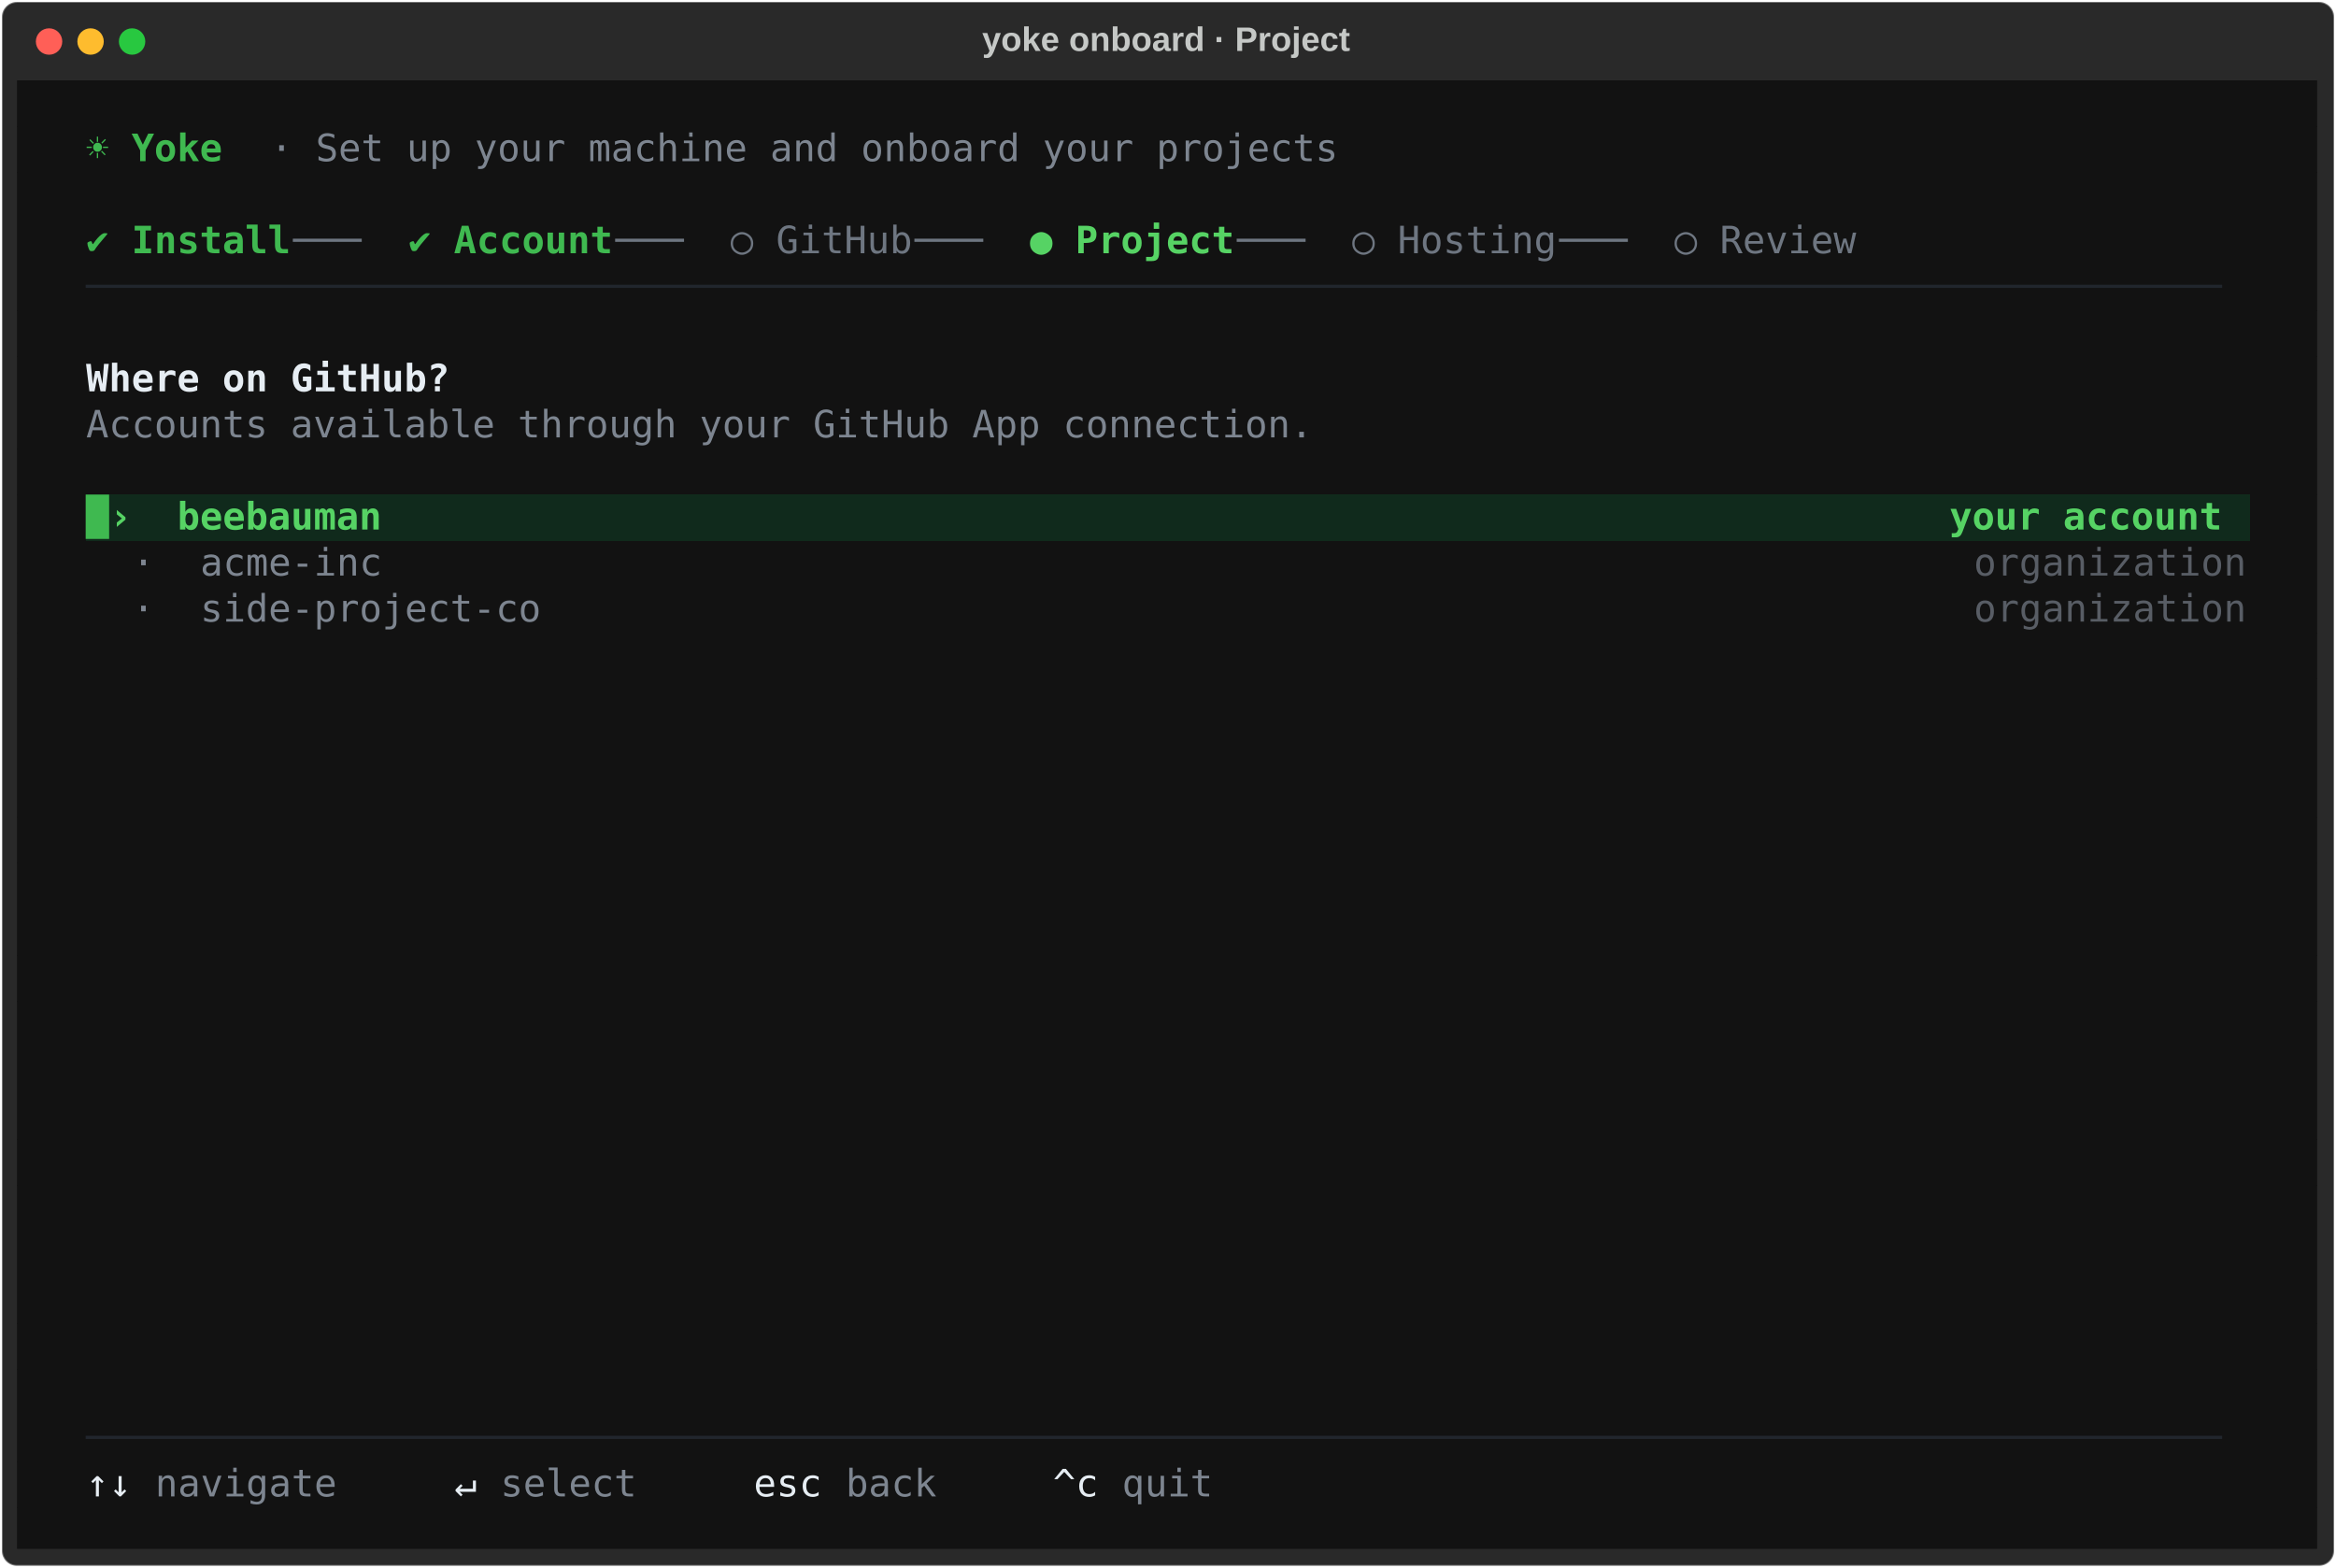
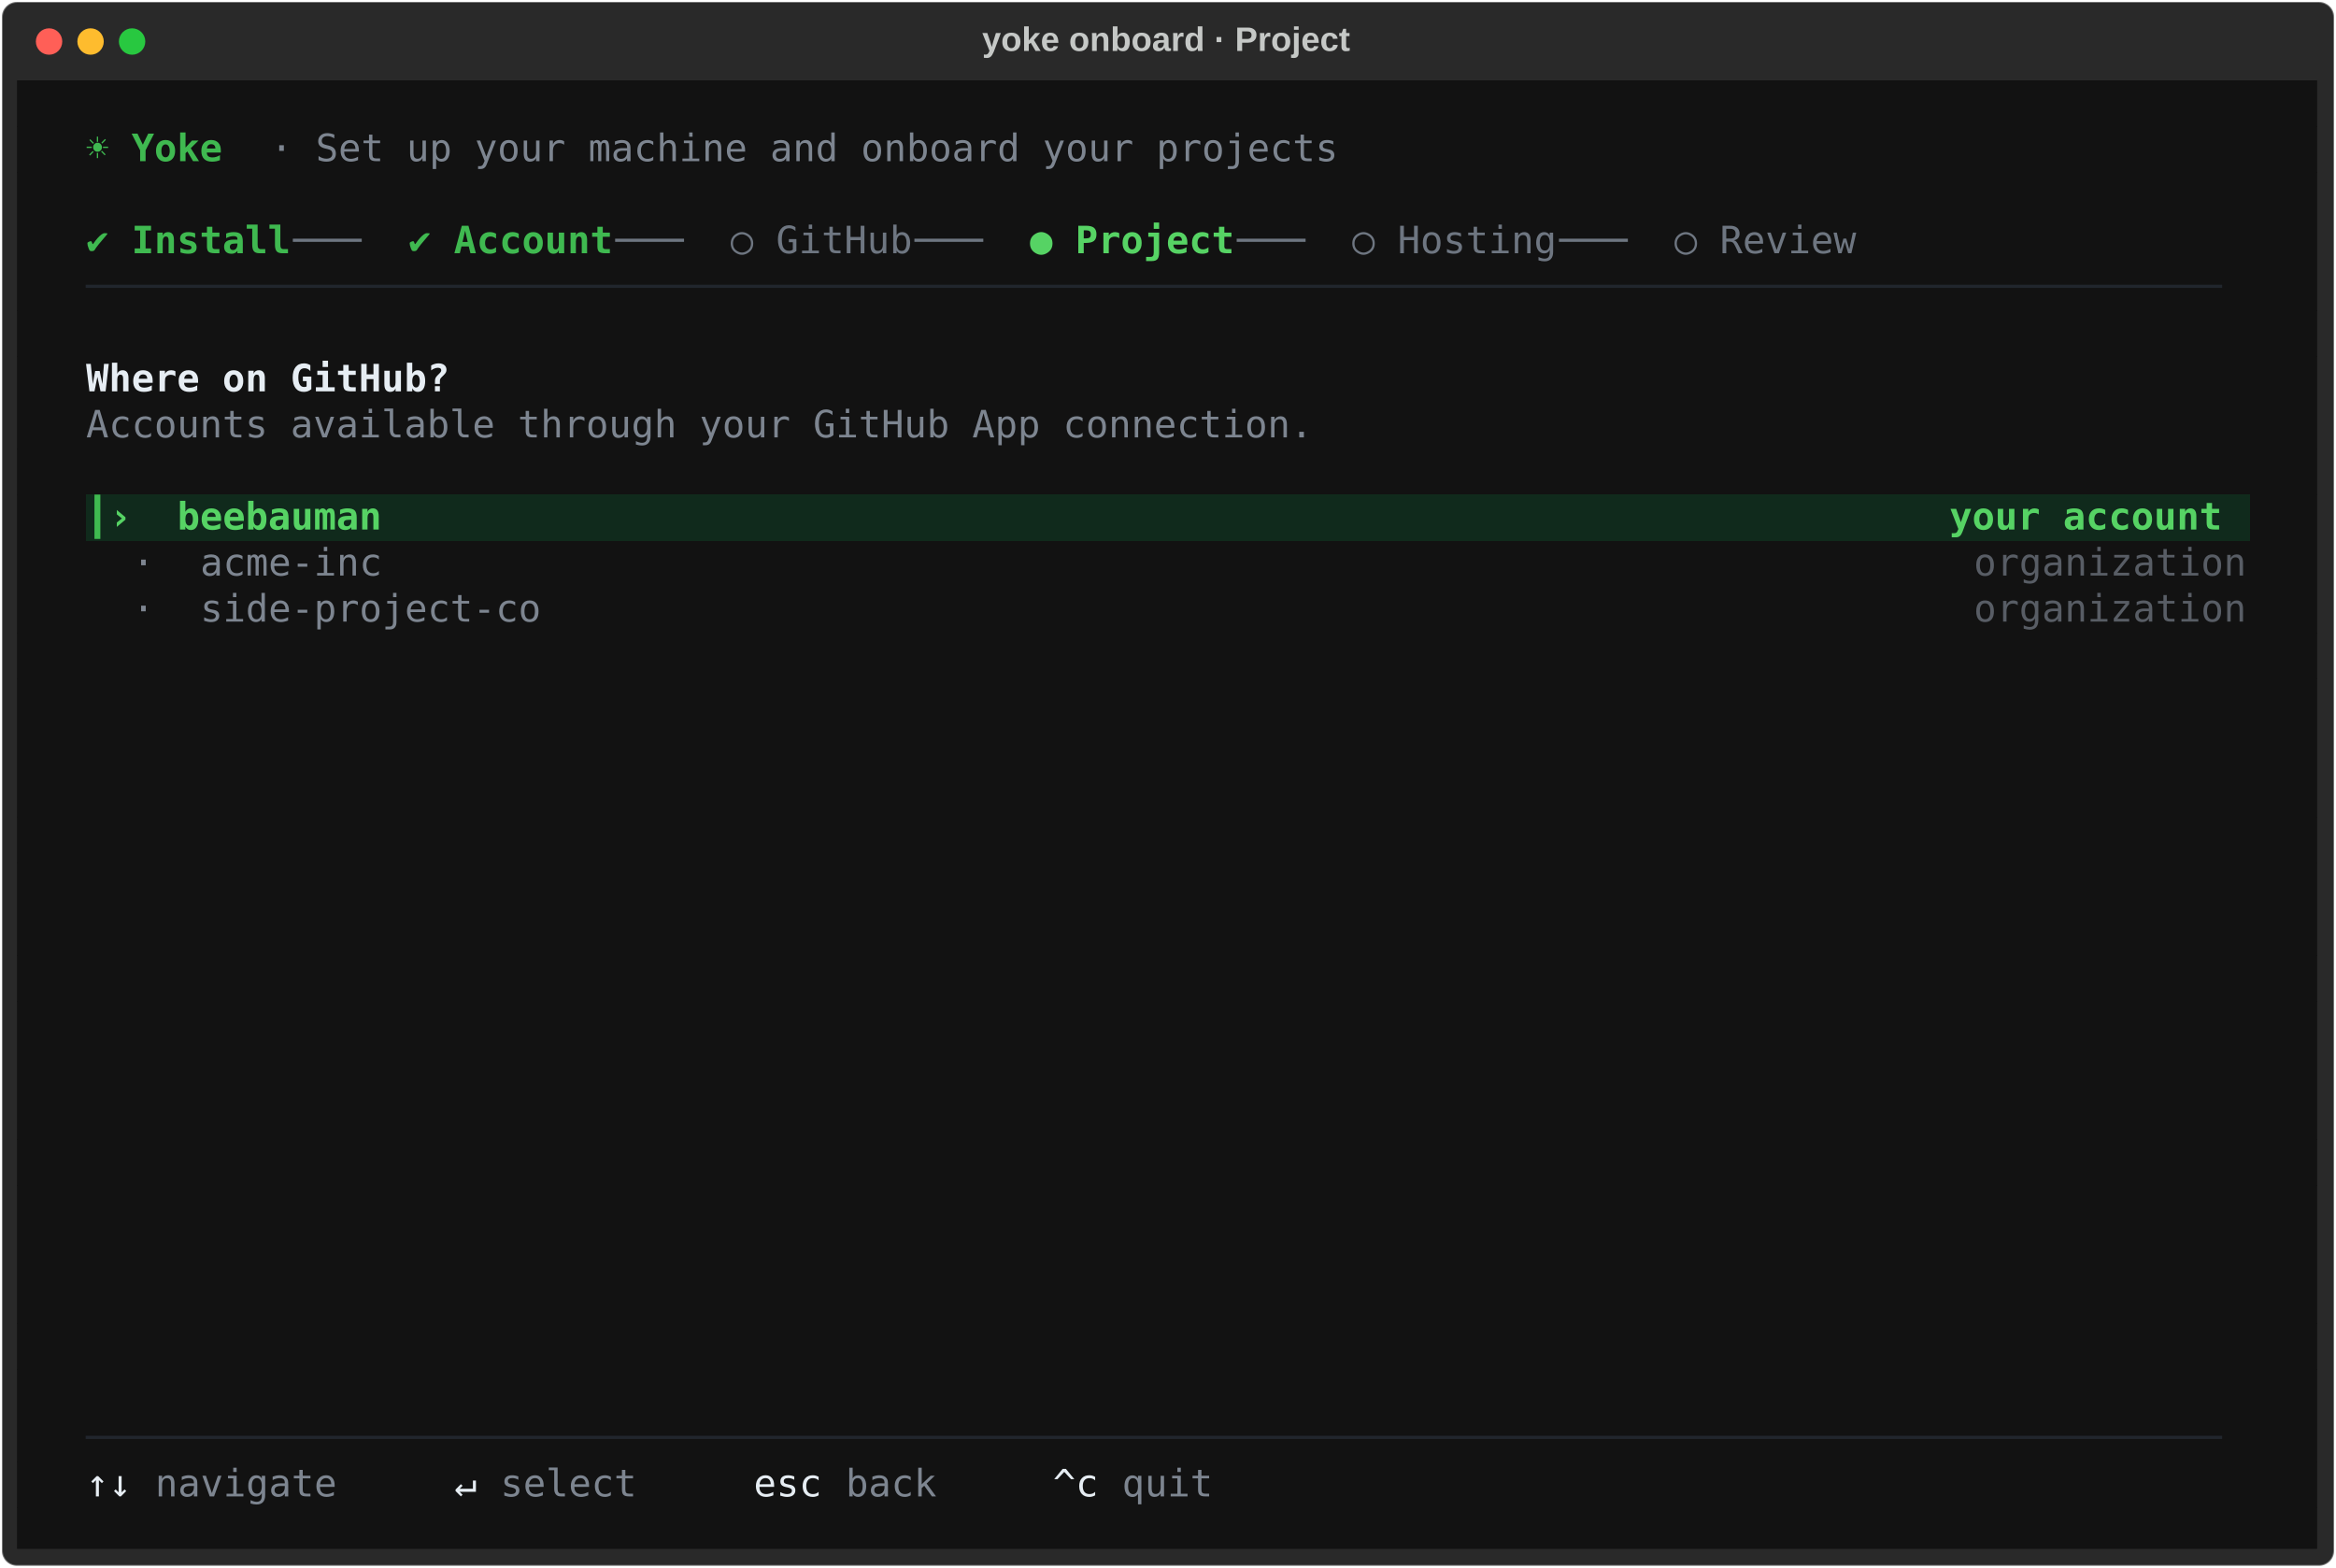
<svg xmlns="http://www.w3.org/2000/svg" class="rich-terminal" viewBox="0 0 1238 830.8">
  <style>

    @font-face {
        font-family: "Fira Code";
        src: local("FiraCode-Regular"),
                url("https://cdnjs.cloudflare.com/ajax/libs/firacode/{{VERSION}}/woff2/FiraCode-Regular.woff2") format("woff2"),
                url("https://cdnjs.cloudflare.com/ajax/libs/firacode/{{VERSION}}/woff/FiraCode-Regular.woff") format("woff");
        font-style: normal;
        font-weight: 400;
    }
    @font-face {
        font-family: "Fira Code";
        src: local("FiraCode-Bold"),
                url("https://cdnjs.cloudflare.com/ajax/libs/firacode/{{VERSION}}/woff2/FiraCode-Bold.woff2") format("woff2"),
                url("https://cdnjs.cloudflare.com/ajax/libs/firacode/{{VERSION}}/woff/FiraCode-Bold.woff") format("woff");
        font-style: bold;
        font-weight: 700;
    }

    .terminal-YOKE-matrix {
        font-family: Fira Code, monospace;
        font-size: 20px;
        line-height: 24.4px;
        font-variant-east-asian: full-width;
    }

    .terminal-YOKE-title {
        font-size: 18px;
        font-weight: bold;
        font-family: arial;
    }

.terminal-YOKE-r2 { fill: #3fb950;font-weight: bold }
.terminal-YOKE-r3 { fill: #e6edf3 }
.terminal-YOKE-r4 { fill: #7d8590 }
.terminal-YOKE-r5 { fill: #6e7681 }
.terminal-YOKE-r6 { fill: #56d364;font-weight: bold }
.terminal-YOKE-r7 { fill: #21262d }
.terminal-YOKE-r8 { fill: #e6edf3;font-weight: bold }
.terminal-YOKE-r9 { fill: #3fb950 }
.terminal-YOKE-r11 { fill: #585d65 }
    </style>
  <defs>
    <clipPath id="terminal-YOKE-clip-terminal">
      <rect x="0" y="0" width="1219.0" height="779.8" />
    </clipPath>
    <clipPath id="terminal-YOKE-line-0">
      <rect x="0" y="1.5" width="1220" height="24.65" />
    </clipPath>
    <clipPath id="terminal-YOKE-line-1">
      <rect x="0" y="25.9" width="1220" height="24.65" />
    </clipPath>
    <clipPath id="terminal-YOKE-line-2">
      <rect x="0" y="50.3" width="1220" height="24.65" />
    </clipPath>
    <clipPath id="terminal-YOKE-line-3">
      <rect x="0" y="74.7" width="1220" height="24.65" />
    </clipPath>
    <clipPath id="terminal-YOKE-line-4">
      <rect x="0" y="99.1" width="1220" height="24.65" />
    </clipPath>
    <clipPath id="terminal-YOKE-line-5">
      <rect x="0" y="123.5" width="1220" height="24.65" />
    </clipPath>
    <clipPath id="terminal-YOKE-line-6">
      <rect x="0" y="147.9" width="1220" height="24.65" />
    </clipPath>
    <clipPath id="terminal-YOKE-line-7">
      <rect x="0" y="172.3" width="1220" height="24.65" />
    </clipPath>
    <clipPath id="terminal-YOKE-line-8">
      <rect x="0" y="196.7" width="1220" height="24.65" />
    </clipPath>
    <clipPath id="terminal-YOKE-line-9">
      <rect x="0" y="221.1" width="1220" height="24.65" />
    </clipPath>
    <clipPath id="terminal-YOKE-line-10">
      <rect x="0" y="245.5" width="1220" height="24.65" />
    </clipPath>
    <clipPath id="terminal-YOKE-line-11">
      <rect x="0" y="269.9" width="1220" height="24.65" />
    </clipPath>
    <clipPath id="terminal-YOKE-line-12">
      <rect x="0" y="294.3" width="1220" height="24.65" />
    </clipPath>
    <clipPath id="terminal-YOKE-line-13">
      <rect x="0" y="318.7" width="1220" height="24.65" />
    </clipPath>
    <clipPath id="terminal-YOKE-line-14">
      <rect x="0" y="343.1" width="1220" height="24.65" />
    </clipPath>
    <clipPath id="terminal-YOKE-line-15">
      <rect x="0" y="367.5" width="1220" height="24.65" />
    </clipPath>
    <clipPath id="terminal-YOKE-line-16">
      <rect x="0" y="391.9" width="1220" height="24.65" />
    </clipPath>
    <clipPath id="terminal-YOKE-line-17">
      <rect x="0" y="416.3" width="1220" height="24.65" />
    </clipPath>
    <clipPath id="terminal-YOKE-line-18">
      <rect x="0" y="440.7" width="1220" height="24.65" />
    </clipPath>
    <clipPath id="terminal-YOKE-line-19">
      <rect x="0" y="465.1" width="1220" height="24.65" />
    </clipPath>
    <clipPath id="terminal-YOKE-line-20">
      <rect x="0" y="489.5" width="1220" height="24.65" />
    </clipPath>
    <clipPath id="terminal-YOKE-line-21">
      <rect x="0" y="513.9" width="1220" height="24.65" />
    </clipPath>
    <clipPath id="terminal-YOKE-line-22">
      <rect x="0" y="538.3" width="1220" height="24.65" />
    </clipPath>
    <clipPath id="terminal-YOKE-line-23">
      <rect x="0" y="562.7" width="1220" height="24.65" />
    </clipPath>
    <clipPath id="terminal-YOKE-line-24">
      <rect x="0" y="587.1" width="1220" height="24.65" />
    </clipPath>
    <clipPath id="terminal-YOKE-line-25">
      <rect x="0" y="611.5" width="1220" height="24.65" />
    </clipPath>
    <clipPath id="terminal-YOKE-line-26">
      <rect x="0" y="635.9" width="1220" height="24.65" />
    </clipPath>
    <clipPath id="terminal-YOKE-line-27">
      <rect x="0" y="660.3" width="1220" height="24.65" />
    </clipPath>
    <clipPath id="terminal-YOKE-line-28">
      <rect x="0" y="684.7" width="1220" height="24.65" />
    </clipPath>
    <clipPath id="terminal-YOKE-line-29">
      <rect x="0" y="709.1" width="1220" height="24.65" />
    </clipPath>
    <clipPath id="terminal-YOKE-line-30">
      <rect x="0" y="733.5" width="1220" height="24.65" />
    </clipPath>
  </defs>
  <rect fill="#292929" stroke="rgba(255,255,255,0.35)" stroke-width="1" x="1" y="1" width="1236" height="828.8" rx="8" />
  <text class="terminal-YOKE-title" fill="#c5c8c6" text-anchor="middle" x="618" y="27">yoke onboard · Project</text>
  <g transform="translate(26,22)">
    <circle cx="0" cy="0" r="7" fill="#ff5f57" />
    <circle cx="22" cy="0" r="7" fill="#febc2e" />
    <circle cx="44" cy="0" r="7" fill="#28c840" />
  </g>
  <g transform="translate(9, 41)" clip-path="url(#terminal-YOKE-clip-terminal)">
    <rect fill="#121212" x="0" y="1.5" width="1220" height="24.65" shape-rendering="crispEdges" />
    <rect fill="#121212" x="0" y="25.9" width="36.6" height="24.65" shape-rendering="crispEdges" />
    <rect fill="#121212" x="36.6" y="25.9" width="73.2" height="24.65" shape-rendering="crispEdges" />
    <rect fill="#121212" x="109.8" y="25.9" width="24.4" height="24.65" shape-rendering="crispEdges" />
    <rect fill="#121212" x="134.2" y="25.9" width="573.4" height="24.65" shape-rendering="crispEdges" />
    <rect fill="#121212" x="707.6" y="25.9" width="512.4" height="24.65" shape-rendering="crispEdges" />
    <rect fill="#121212" x="0" y="50.3" width="1220" height="24.65" shape-rendering="crispEdges" />
    <rect fill="#121212" x="0" y="74.7" width="36.6" height="24.65" shape-rendering="crispEdges" />
    <rect fill="#121212" x="36.6" y="74.7" width="109.8" height="24.65" shape-rendering="crispEdges" />
    <rect fill="#121212" x="146.4" y="74.7" width="61" height="24.65" shape-rendering="crispEdges" />
    <rect fill="#121212" x="207.4" y="74.7" width="109.8" height="24.65" shape-rendering="crispEdges" />
    <rect fill="#121212" x="317.2" y="74.7" width="61" height="24.65" shape-rendering="crispEdges" />
    <rect fill="#121212" x="378.2" y="74.7" width="97.6" height="24.65" shape-rendering="crispEdges" />
    <rect fill="#121212" x="475.8" y="74.7" width="61" height="24.65" shape-rendering="crispEdges" />
    <rect fill="#121212" x="536.8" y="74.7" width="109.8" height="24.65" shape-rendering="crispEdges" />
    <rect fill="#121212" x="646.6" y="74.7" width="61" height="24.65" shape-rendering="crispEdges" />
    <rect fill="#121212" x="707.6" y="74.7" width="109.8" height="24.65" shape-rendering="crispEdges" />
    <rect fill="#121212" x="817.4" y="74.7" width="61" height="24.65" shape-rendering="crispEdges" />
    <rect fill="#121212" x="878.4" y="74.7" width="97.6" height="24.65" shape-rendering="crispEdges" />
    <rect fill="#121212" x="976" y="74.7" width="244" height="24.65" shape-rendering="crispEdges" />
    <rect fill="#121212" x="0" y="99.1" width="36.6" height="24.65" shape-rendering="crispEdges" />
    <rect fill="#121212" x="36.6" y="99.1" width="1146.8" height="24.65" shape-rendering="crispEdges" />
    <rect fill="#121212" x="1183.4" y="99.1" width="36.6" height="24.65" shape-rendering="crispEdges" />
    <rect fill="#121212" x="0" y="123.5" width="1220" height="24.65" shape-rendering="crispEdges" />
    <rect fill="#121212" x="0" y="147.9" width="36.6" height="24.65" shape-rendering="crispEdges" />
    <rect fill="#121212" x="36.6" y="147.9" width="195.2" height="24.65" shape-rendering="crispEdges" />
    <rect fill="#121212" x="231.8" y="147.9" width="988.2" height="24.65" shape-rendering="crispEdges" />
    <rect fill="#121212" x="0" y="172.3" width="36.6" height="24.65" shape-rendering="crispEdges" />
    <rect fill="#121212" x="36.6" y="172.3" width="658.8" height="24.65" shape-rendering="crispEdges" />
    <rect fill="#121212" x="695.4" y="172.3" width="488" height="24.65" shape-rendering="crispEdges" />
    <rect fill="#121212" x="1183.4" y="172.3" width="36.6" height="24.65" shape-rendering="crispEdges" />
    <rect fill="#121212" x="0" y="196.7" width="36.6" height="24.65" shape-rendering="crispEdges" />
    <rect fill="#121212" x="36.6" y="196.7" width="0" height="24.65" shape-rendering="crispEdges" />
    <rect fill="#121212" x="36.6" y="196.7" width="1183.4" height="24.65" shape-rendering="crispEdges" />
    <rect fill="#121212" x="0" y="221.1" width="36.6" height="24.65" shape-rendering="crispEdges" />
    <rect fill="#102a1c" x="36.6" y="221.1" width="12.2" height="24.65" shape-rendering="crispEdges" />
    <rect fill="#102a1c" x="48.8" y="221.1" width="1134.6" height="24.65" shape-rendering="crispEdges" />
    <rect fill="#121212" x="1183.4" y="221.1" width="36.6" height="24.65" shape-rendering="crispEdges" />
    <rect fill="#121212" x="0" y="245.5" width="36.6" height="24.65" shape-rendering="crispEdges" />
    <rect fill="#121212" x="36.6" y="245.5" width="12.2" height="24.65" shape-rendering="crispEdges" />
    <rect fill="#121212" x="48.8" y="245.5" width="12.2" height="24.65" shape-rendering="crispEdges" />
    <rect fill="#121212" x="61" y="245.5" width="976" height="24.65" shape-rendering="crispEdges" />
    <rect fill="#121212" x="1037" y="245.5" width="146.4" height="24.65" shape-rendering="crispEdges" />
    <rect fill="#121212" x="1183.4" y="245.5" width="36.6" height="24.65" shape-rendering="crispEdges" />
    <rect fill="#121212" x="0" y="269.9" width="36.6" height="24.65" shape-rendering="crispEdges" />
    <rect fill="#121212" x="36.6" y="269.9" width="12.2" height="24.65" shape-rendering="crispEdges" />
    <rect fill="#121212" x="48.8" y="269.9" width="12.2" height="24.65" shape-rendering="crispEdges" />
    <rect fill="#121212" x="61" y="269.9" width="976" height="24.65" shape-rendering="crispEdges" />
    <rect fill="#121212" x="1037" y="269.9" width="146.4" height="24.65" shape-rendering="crispEdges" />
    <rect fill="#121212" x="1183.4" y="269.9" width="36.6" height="24.65" shape-rendering="crispEdges" />
    <rect fill="#121212" x="0" y="294.3" width="36.6" height="24.65" shape-rendering="crispEdges" />
    <rect fill="#121212" x="36.6" y="294.3" width="1183.4" height="24.65" shape-rendering="crispEdges" />
    <rect fill="#121212" x="0" y="318.7" width="36.6" height="24.65" shape-rendering="crispEdges" />
    <rect fill="#121212" x="36.6" y="318.7" width="1183.4" height="24.65" shape-rendering="crispEdges" />
    <rect fill="#121212" x="0" y="343.1" width="36.6" height="24.65" shape-rendering="crispEdges" />
    <rect fill="#121212" x="36.6" y="343.1" width="1183.4" height="24.65" shape-rendering="crispEdges" />
    <rect fill="#121212" x="0" y="367.5" width="36.6" height="24.65" shape-rendering="crispEdges" />
    <rect fill="#121212" x="36.6" y="367.5" width="1183.4" height="24.65" shape-rendering="crispEdges" />
    <rect fill="#121212" x="0" y="391.9" width="36.6" height="24.65" shape-rendering="crispEdges" />
    <rect fill="#121212" x="36.6" y="391.9" width="1183.4" height="24.65" shape-rendering="crispEdges" />
    <rect fill="#121212" x="0" y="416.3" width="36.6" height="24.65" shape-rendering="crispEdges" />
    <rect fill="#121212" x="36.6" y="416.3" width="1183.4" height="24.65" shape-rendering="crispEdges" />
    <rect fill="#121212" x="0" y="440.7" width="36.6" height="24.65" shape-rendering="crispEdges" />
    <rect fill="#121212" x="36.6" y="440.7" width="1183.4" height="24.65" shape-rendering="crispEdges" />
    <rect fill="#121212" x="0" y="465.1" width="36.6" height="24.65" shape-rendering="crispEdges" />
    <rect fill="#121212" x="36.6" y="465.1" width="1183.4" height="24.65" shape-rendering="crispEdges" />
    <rect fill="#121212" x="0" y="489.5" width="36.6" height="24.65" shape-rendering="crispEdges" />
    <rect fill="#121212" x="36.6" y="489.5" width="1183.4" height="24.65" shape-rendering="crispEdges" />
    <rect fill="#121212" x="0" y="513.9" width="36.6" height="24.65" shape-rendering="crispEdges" />
    <rect fill="#121212" x="36.6" y="513.9" width="1183.4" height="24.65" shape-rendering="crispEdges" />
    <rect fill="#121212" x="0" y="538.3" width="36.6" height="24.65" shape-rendering="crispEdges" />
    <rect fill="#121212" x="36.6" y="538.3" width="1183.4" height="24.65" shape-rendering="crispEdges" />
    <rect fill="#121212" x="0" y="562.7" width="36.6" height="24.65" shape-rendering="crispEdges" />
    <rect fill="#121212" x="36.6" y="562.7" width="1183.4" height="24.65" shape-rendering="crispEdges" />
    <rect fill="#121212" x="0" y="587.1" width="36.6" height="24.65" shape-rendering="crispEdges" />
    <rect fill="#121212" x="36.6" y="587.1" width="1183.4" height="24.65" shape-rendering="crispEdges" />
    <rect fill="#121212" x="0" y="611.5" width="36.6" height="24.65" shape-rendering="crispEdges" />
    <rect fill="#121212" x="36.6" y="611.5" width="1183.4" height="24.65" shape-rendering="crispEdges" />
    <rect fill="#121212" x="0" y="635.9" width="36.6" height="24.65" shape-rendering="crispEdges" />
    <rect fill="#121212" x="36.6" y="635.9" width="1183.4" height="24.65" shape-rendering="crispEdges" />
    <rect fill="#121212" x="0" y="660.3" width="36.6" height="24.65" shape-rendering="crispEdges" />
    <rect fill="#121212" x="36.6" y="660.3" width="1183.4" height="24.65" shape-rendering="crispEdges" />
    <rect fill="#121212" x="0" y="684.7" width="36.6" height="24.65" shape-rendering="crispEdges" />
    <rect fill="#121212" x="36.6" y="684.7" width="1183.4" height="24.65" shape-rendering="crispEdges" />
    <rect fill="#121212" x="0" y="709.1" width="36.6" height="24.65" shape-rendering="crispEdges" />
    <rect fill="#121212" x="36.6" y="709.1" width="1146.8" height="24.65" shape-rendering="crispEdges" />
    <rect fill="#121212" x="1183.4" y="709.1" width="36.6" height="24.65" shape-rendering="crispEdges" />
    <rect fill="#121212" x="0" y="733.5" width="36.6" height="24.65" shape-rendering="crispEdges" />
    <rect fill="#121212" x="36.6" y="733.5" width="24.4" height="24.65" shape-rendering="crispEdges" />
    <rect fill="#121212" x="61" y="733.5" width="12.2" height="24.65" shape-rendering="crispEdges" />
    <rect fill="#121212" x="73.2" y="733.5" width="97.6" height="24.65" shape-rendering="crispEdges" />
    <rect fill="#121212" x="170.8" y="733.5" width="61" height="24.65" shape-rendering="crispEdges" />
    <rect fill="#121212" x="231.8" y="733.5" width="12.2" height="24.65" shape-rendering="crispEdges" />
    <rect fill="#121212" x="244" y="733.5" width="12.2" height="24.65" shape-rendering="crispEdges" />
    <rect fill="#121212" x="256.2" y="733.5" width="73.2" height="24.65" shape-rendering="crispEdges" />
    <rect fill="#121212" x="329.4" y="733.5" width="61" height="24.65" shape-rendering="crispEdges" />
    <rect fill="#121212" x="390.4" y="733.5" width="36.6" height="24.65" shape-rendering="crispEdges" />
    <rect fill="#121212" x="427" y="733.5" width="12.2" height="24.65" shape-rendering="crispEdges" />
    <rect fill="#121212" x="439.2" y="733.5" width="48.8" height="24.65" shape-rendering="crispEdges" />
    <rect fill="#121212" x="488" y="733.5" width="61" height="24.65" shape-rendering="crispEdges" />
    <rect fill="#121212" x="549" y="733.5" width="24.4" height="24.65" shape-rendering="crispEdges" />
    <rect fill="#121212" x="573.4" y="733.5" width="12.2" height="24.65" shape-rendering="crispEdges" />
    <rect fill="#121212" x="585.6" y="733.5" width="48.8" height="24.65" shape-rendering="crispEdges" />
    <rect fill="#121212" x="634.4" y="733.5" width="585.6" height="24.65" shape-rendering="crispEdges" />
    <rect fill="#121212" x="0" y="757.9" width="1220" height="24.65" shape-rendering="crispEdges" />
    <g class="terminal-YOKE-matrix">
      <text class="terminal-YOKE-r2" x="36.6" y="44.4" textLength="73.2" clip-path="url(#terminal-YOKE-line-1)">☀ Yoke</text>
      <text class="terminal-YOKE-r4" x="134.2" y="44.4" textLength="573.4" clip-path="url(#terminal-YOKE-line-1)">· Set up your machine and onboard your projects</text>
      <text class="terminal-YOKE-r2" x="36.6" y="93.2" textLength="109.8" clip-path="url(#terminal-YOKE-line-3)">✔ Install</text>
      <text class="terminal-YOKE-r5" x="146.4" y="93.2" textLength="61" clip-path="url(#terminal-YOKE-line-3)"> ─── </text>
      <text class="terminal-YOKE-r2" x="207.4" y="93.2" textLength="109.8" clip-path="url(#terminal-YOKE-line-3)">✔ Account</text>
      <text class="terminal-YOKE-r5" x="317.2" y="93.2" textLength="61" clip-path="url(#terminal-YOKE-line-3)"> ─── </text>
      <text class="terminal-YOKE-r5" x="378.2" y="93.2" textLength="97.6" clip-path="url(#terminal-YOKE-line-3)">○ GitHub</text>
      <text class="terminal-YOKE-r5" x="475.8" y="93.2" textLength="61" clip-path="url(#terminal-YOKE-line-3)"> ─── </text>
      <text class="terminal-YOKE-r6" x="536.8" y="93.2" textLength="109.8" clip-path="url(#terminal-YOKE-line-3)">● Project</text>
      <text class="terminal-YOKE-r5" x="646.6" y="93.2" textLength="61" clip-path="url(#terminal-YOKE-line-3)"> ─── </text>
      <text class="terminal-YOKE-r5" x="707.6" y="93.2" textLength="109.8" clip-path="url(#terminal-YOKE-line-3)">○ Hosting</text>
      <text class="terminal-YOKE-r5" x="817.4" y="93.2" textLength="61" clip-path="url(#terminal-YOKE-line-3)"> ─── </text>
      <text class="terminal-YOKE-r5" x="878.4" y="93.2" textLength="97.6" clip-path="url(#terminal-YOKE-line-3)">○ Review</text>
      <text class="terminal-YOKE-r7" x="36.6" y="117.6" textLength="1146.8" clip-path="url(#terminal-YOKE-line-4)">──────────────────────────────────────────────────────────────────────────────────────────────</text>
      <text class="terminal-YOKE-r8" x="36.6" y="166.4" textLength="195.2" clip-path="url(#terminal-YOKE-line-6)">Where on GitHub?</text>
      <text class="terminal-YOKE-r4" x="36.6" y="190.8" textLength="658.8" clip-path="url(#terminal-YOKE-line-7)">Accounts available through your GitHub App connection.</text>
-       <text class="terminal-YOKE-r9" x="36.6" y="239.6" textLength="12.2" clip-path="url(#terminal-YOKE-line-9)">█</text>
+       <text class="terminal-YOKE-r9" x="36.6" y="239.6" textLength="12.2" clip-path="url(#terminal-YOKE-line-9)">┃</text>
      <text class="terminal-YOKE-r6" x="48.8" y="239.6" textLength="1134.6" clip-path="url(#terminal-YOKE-line-9)">›  beebauman                                                                     your account</text>
      <text class="terminal-YOKE-r4" x="61" y="264" textLength="976" clip-path="url(#terminal-YOKE-line-10)">·  acme-inc                                                                     </text>
      <text class="terminal-YOKE-r11" x="1037" y="264" textLength="146.4" clip-path="url(#terminal-YOKE-line-10)">organization</text>
      <text class="terminal-YOKE-r4" x="61" y="288.4" textLength="976" clip-path="url(#terminal-YOKE-line-11)">·  side-project-co                                                              </text>
      <text class="terminal-YOKE-r11" x="1037" y="288.4" textLength="146.4" clip-path="url(#terminal-YOKE-line-11)">organization</text>
      <text class="terminal-YOKE-r7" x="36.6" y="727.6" textLength="1146.8" clip-path="url(#terminal-YOKE-line-29)">──────────────────────────────────────────────────────────────────────────────────────────────</text>
      <text class="terminal-YOKE-r3" x="36.6" y="752" textLength="24.4" clip-path="url(#terminal-YOKE-line-30)">↑↓</text>
      <text class="terminal-YOKE-r4" x="73.2" y="752" textLength="97.6" clip-path="url(#terminal-YOKE-line-30)">navigate</text>
      <text class="terminal-YOKE-r3" x="231.8" y="752" textLength="12.2" clip-path="url(#terminal-YOKE-line-30)">↵</text>
      <text class="terminal-YOKE-r4" x="256.2" y="752" textLength="73.2" clip-path="url(#terminal-YOKE-line-30)">select</text>
      <text class="terminal-YOKE-r3" x="390.4" y="752" textLength="36.6" clip-path="url(#terminal-YOKE-line-30)">esc</text>
      <text class="terminal-YOKE-r4" x="439.2" y="752" textLength="48.8" clip-path="url(#terminal-YOKE-line-30)">back</text>
      <text class="terminal-YOKE-r3" x="549" y="752" textLength="24.4" clip-path="url(#terminal-YOKE-line-30)">^c</text>
      <text class="terminal-YOKE-r4" x="585.6" y="752" textLength="48.8" clip-path="url(#terminal-YOKE-line-30)">quit</text>
    </g>
  </g>
</svg>
